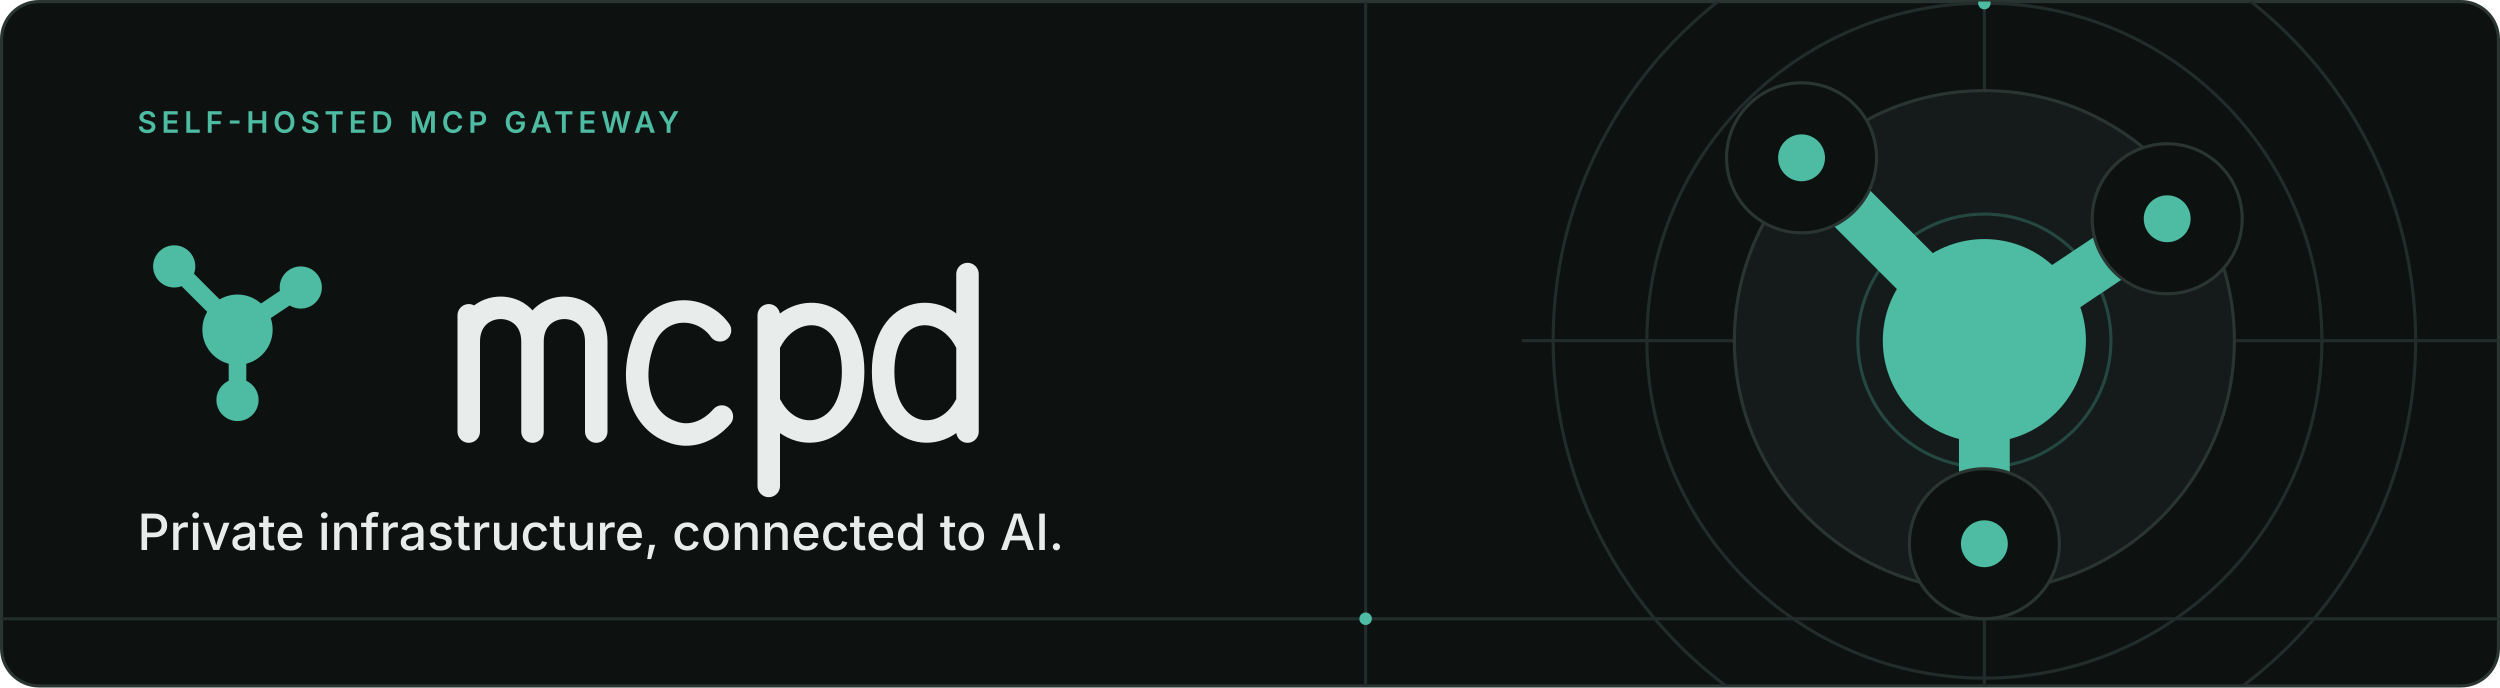
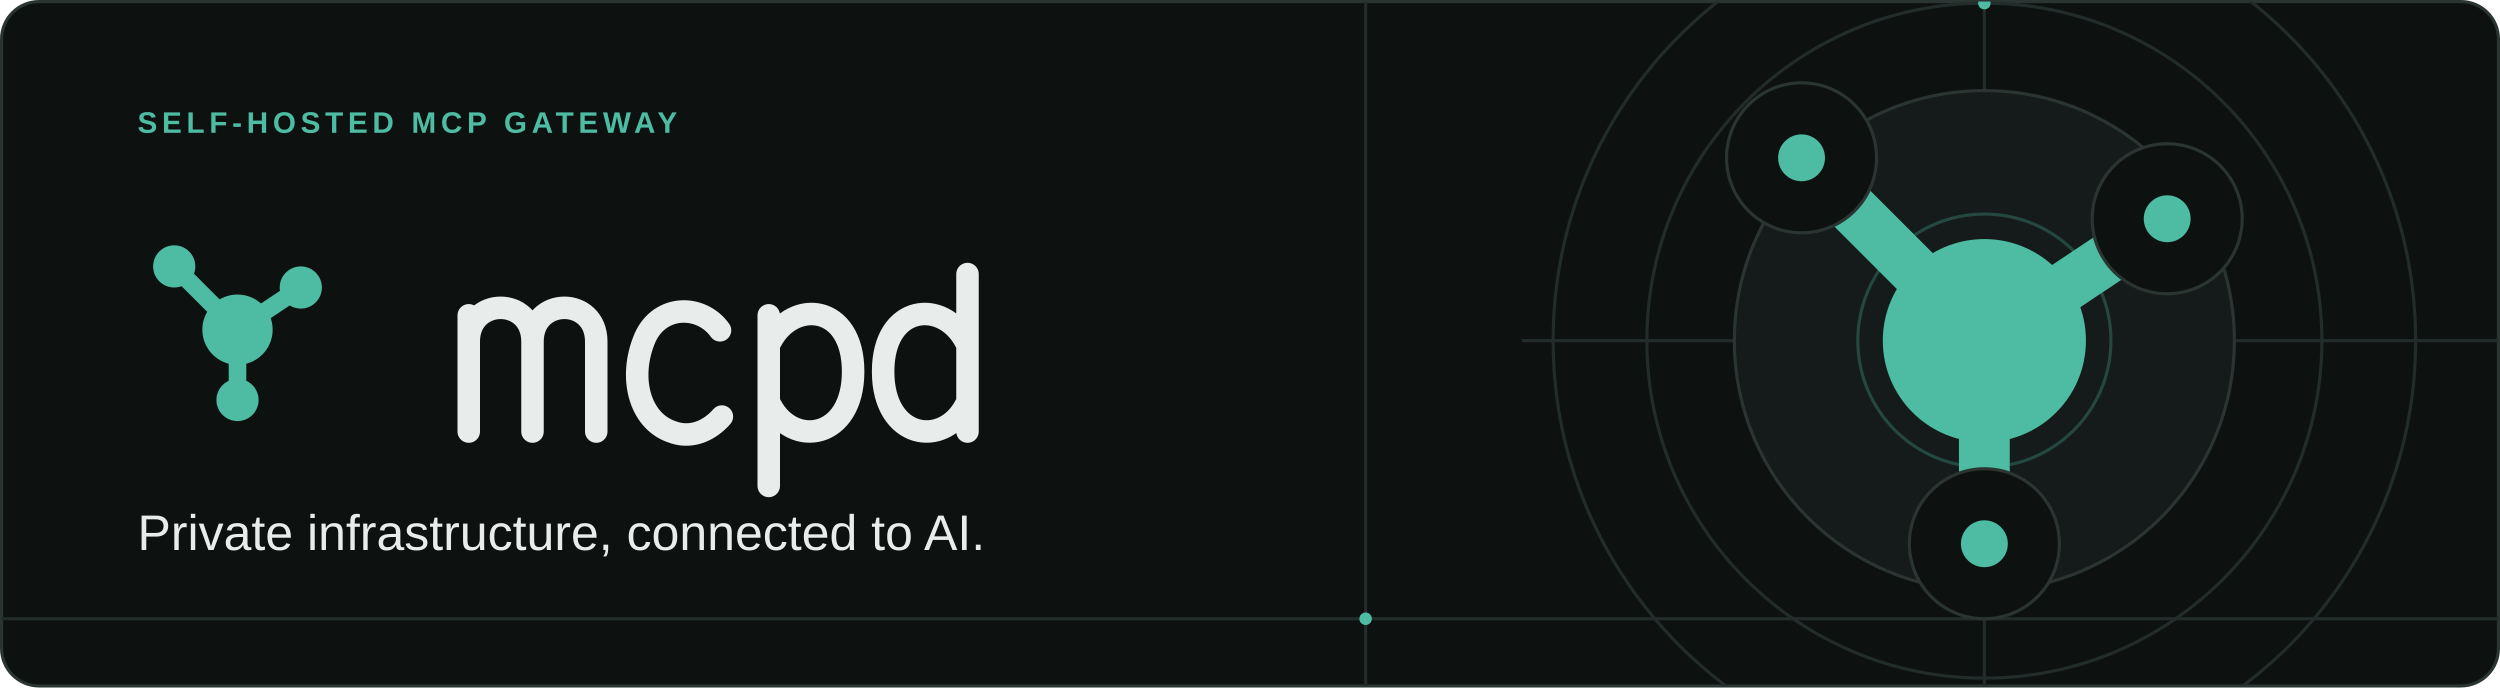
<svg xmlns="http://www.w3.org/2000/svg" width="1600" height="440" viewBox="0 0 1600 440" fill="none" role="img" aria-labelledby="title desc">
  <defs>
    <clipPath id="frame">
      <rect x="1" y="1" width="1598" height="438" rx="24" />
    </clipPath>
  </defs>
  <rect x="1" y="1" width="1598" height="438" rx="24" fill="#0d1211" stroke="#2a3532" stroke-width="2" />
  <g clip-path="url(#frame)">
    <g stroke="#222c2a" stroke-width="2">
      <path d="M874 0V440M0 396H1600" />
      <circle cx="1270" cy="218" r="276" />
      <circle cx="1270" cy="218" r="216" />
      <path d="M974 218H1600M1270 0V440" />
    </g>
    <circle cx="1270" cy="218" r="160" fill="#151b1a" stroke="#2a3532" stroke-width="2" />
    <g transform="translate(1062 10) scale(13)" color="#4dbca2">
      <g stroke="currentColor" stroke-width="2.5" stroke-linecap="round">
        <path d="M16 16 7 7M16 16 25 10M16 16 16 26" />
      </g>
      <g fill="currentColor">
        <circle cx="16" cy="16" r="5" />
        <circle cx="7" cy="7" r="3" />
        <circle cx="25" cy="10" r="3" />
        <circle cx="16" cy="26" r="3" />
      </g>
    </g>
    <circle cx="1270" cy="218" r="81" stroke="#4dbca2" stroke-opacity=".28" stroke-width="2" />
    <circle cx="1153" cy="101" r="48" fill="#0d1211" stroke="#2a3532" stroke-width="2" />
    <circle cx="1153" cy="101" r="15" fill="#4dbca2" />
    <circle cx="1387" cy="140" r="48" fill="#0d1211" stroke="#2a3532" stroke-width="2" />
    <circle cx="1387" cy="140" r="15" fill="#4dbca2" />
    <circle cx="1270" cy="348" r="48" fill="#0d1211" stroke="#2a3532" stroke-width="2" />
    <circle cx="1270" cy="348" r="15" fill="#4dbca2" />
    <g fill="#4dbca2">
      <circle cx="874" cy="396" r="4" />
      <circle cx="1270" cy="2" r="4" />
    </g>
  </g>
-   <g font-family="ui-sans-serif, system-ui, -apple-system, 'Segoe UI', sans-serif">
+   <g font-family="Arial, Helvetica, sans-serif">
    <text x="88" y="85" fill="#4dbca2" font-size="19" font-weight="600" letter-spacing="3">SELF-HOSTED MCP GATEWAY</text>
    <g transform="translate(80 139) scale(4.5)" color="#4dbca2">
      <g stroke="currentColor" stroke-width="2.5" stroke-linecap="round">
        <path d="M16 16 7 7M16 16 25 10M16 16 16 26" />
      </g>
      <g fill="currentColor">
        <circle cx="16" cy="16" r="5" />
        <circle cx="7" cy="7" r="3" />
        <circle cx="25" cy="10" r="3" />
        <circle cx="16" cy="26" r="3" />
      </g>
    </g>
    <g transform="translate(300 185) scale(1.2)" color="#e8ecea">
      <g fill="none" stroke="currentColor" stroke-width="12" stroke-linecap="round" stroke-linejoin="round">
        <path d="M0 76V14M0 28C0 4 34 4 34 28V76M34 28C34 4 68 4 68 28V76" />
        <path d="M134 22C124 8 102 8 94 26C85 47 91 70 108 76C118 80 128 76 135 68" />
        <path d="M160 105V14M161 28C173 5 205 8 205 44C205 80 173 85 161 62" />
        <path d="M266 -8V76M265 28C253 5 221 8 221 44C221 80 253 85 265 62" />
      </g>
    </g>
    <text x="88" y="352" fill="#e8ecea" font-size="32" font-weight="500">Private infrastructure, connected to AI.</text>
  </g>
</svg>
